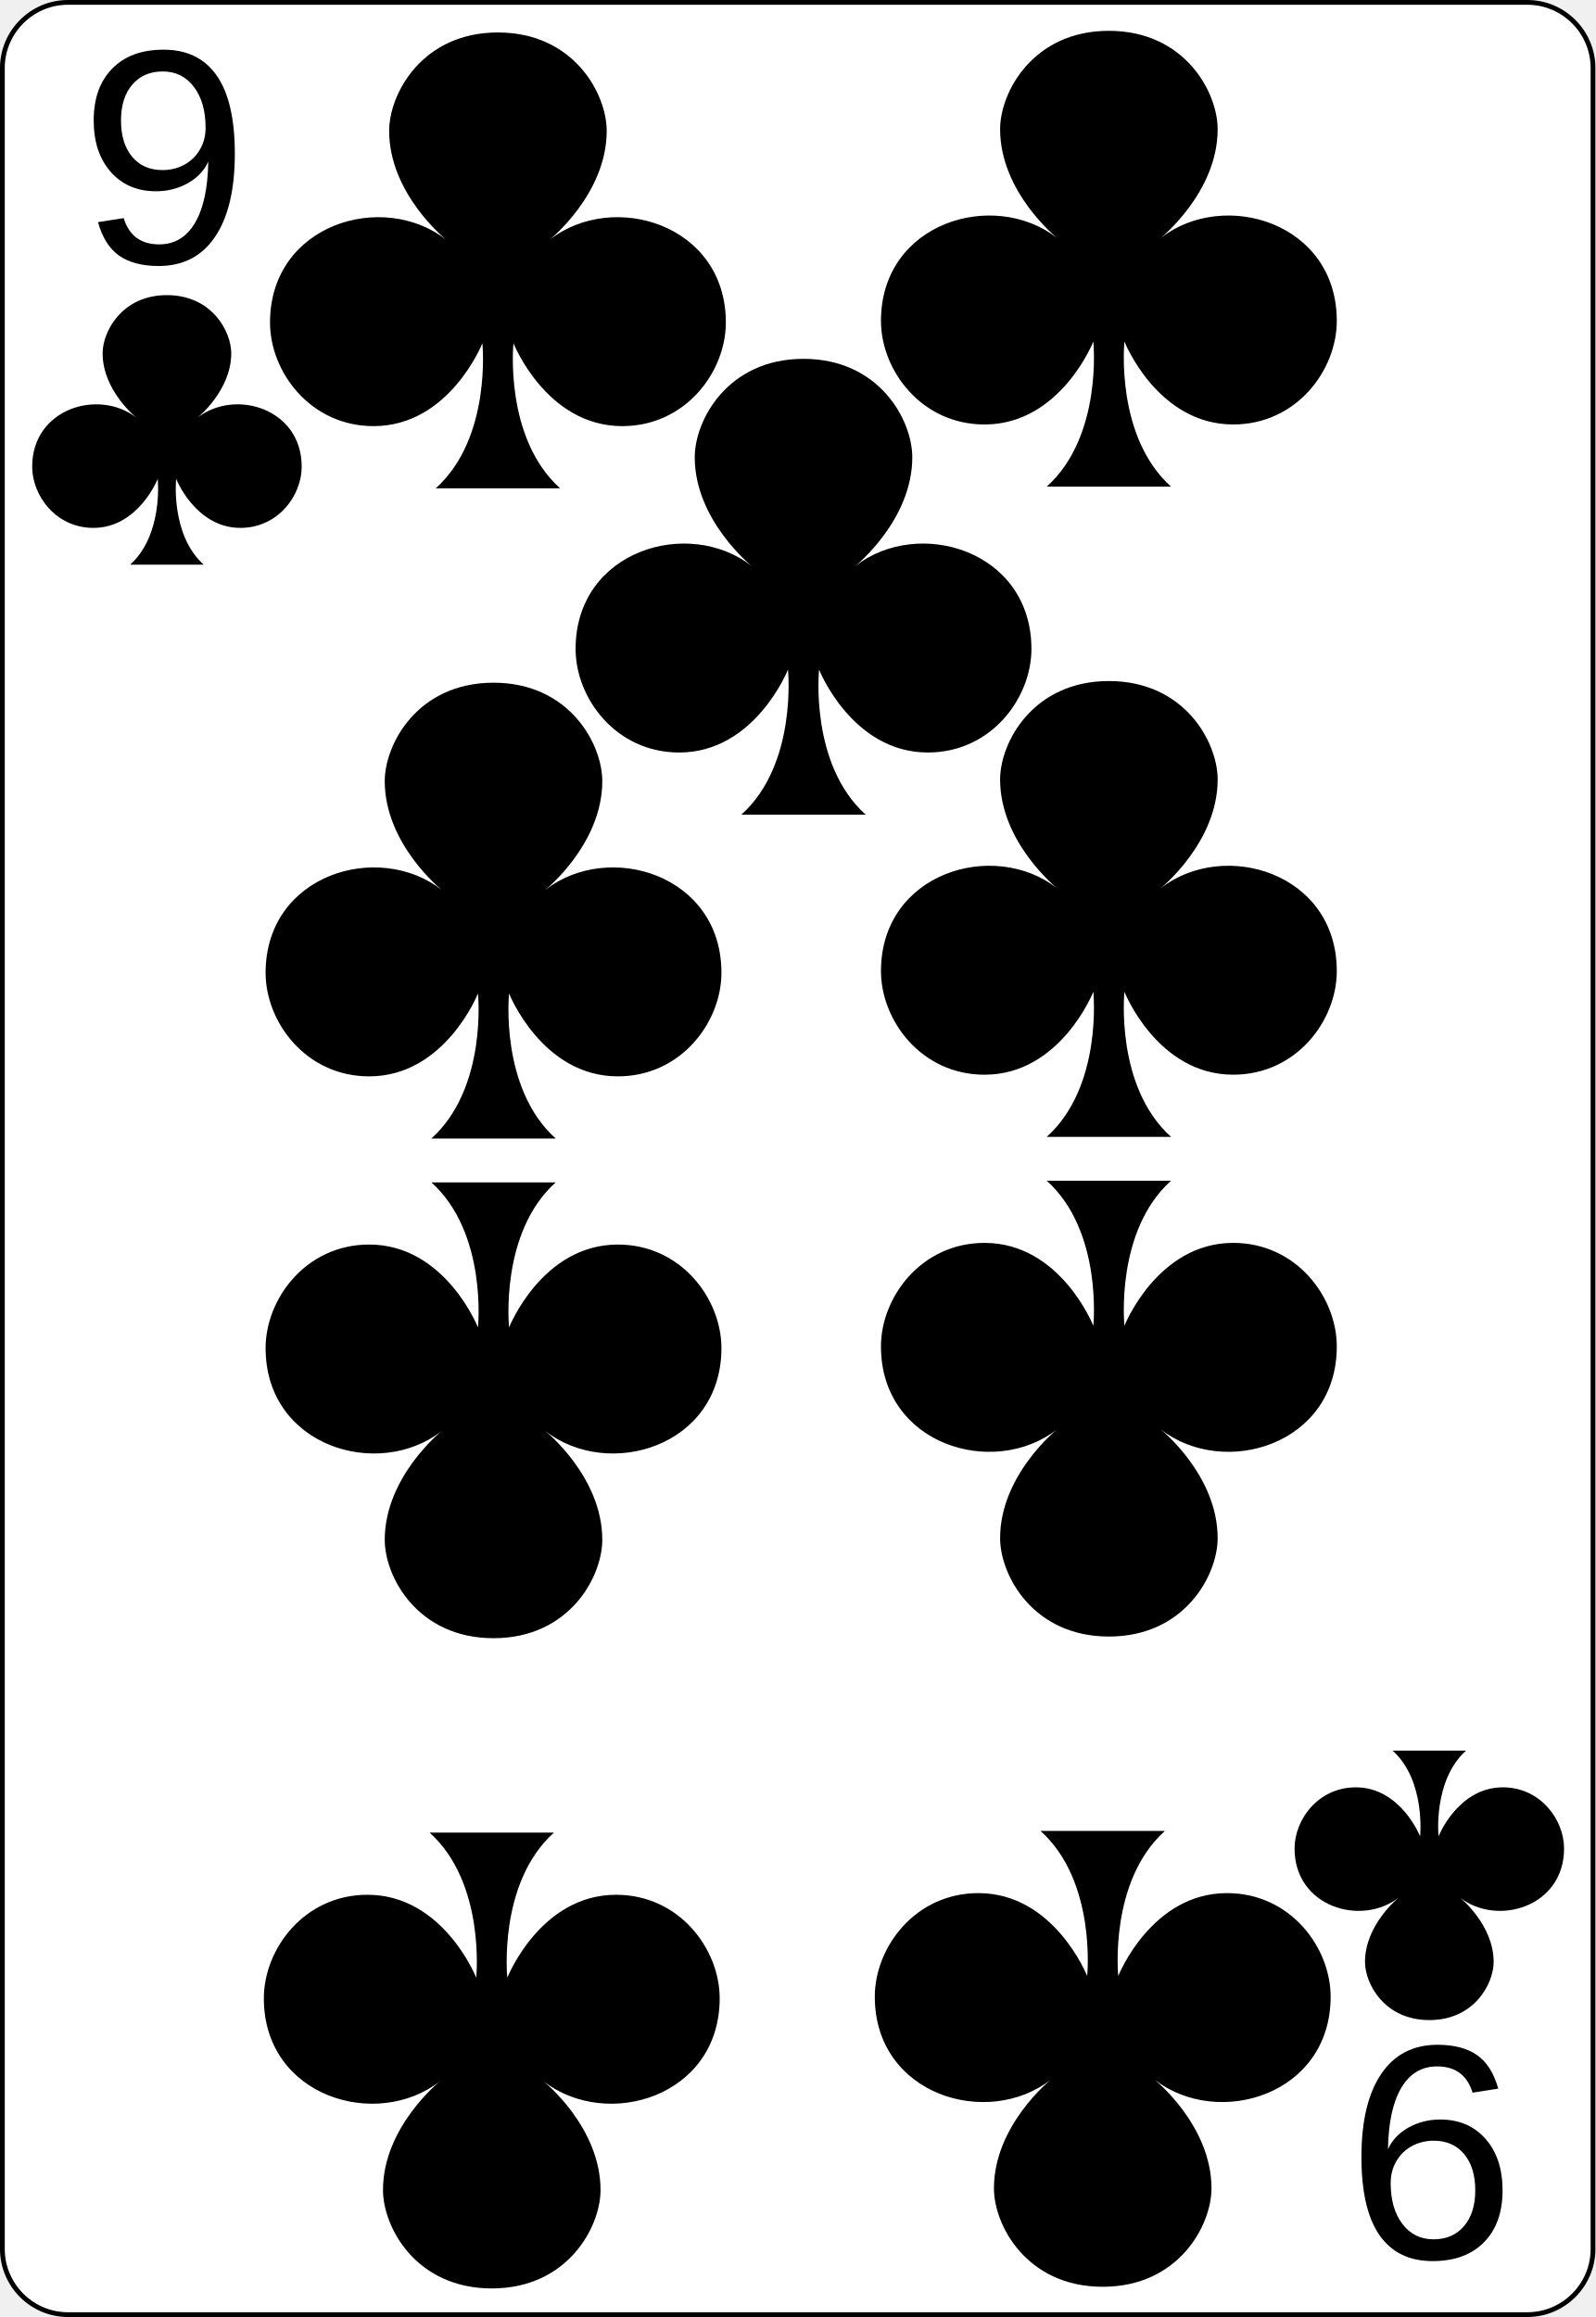
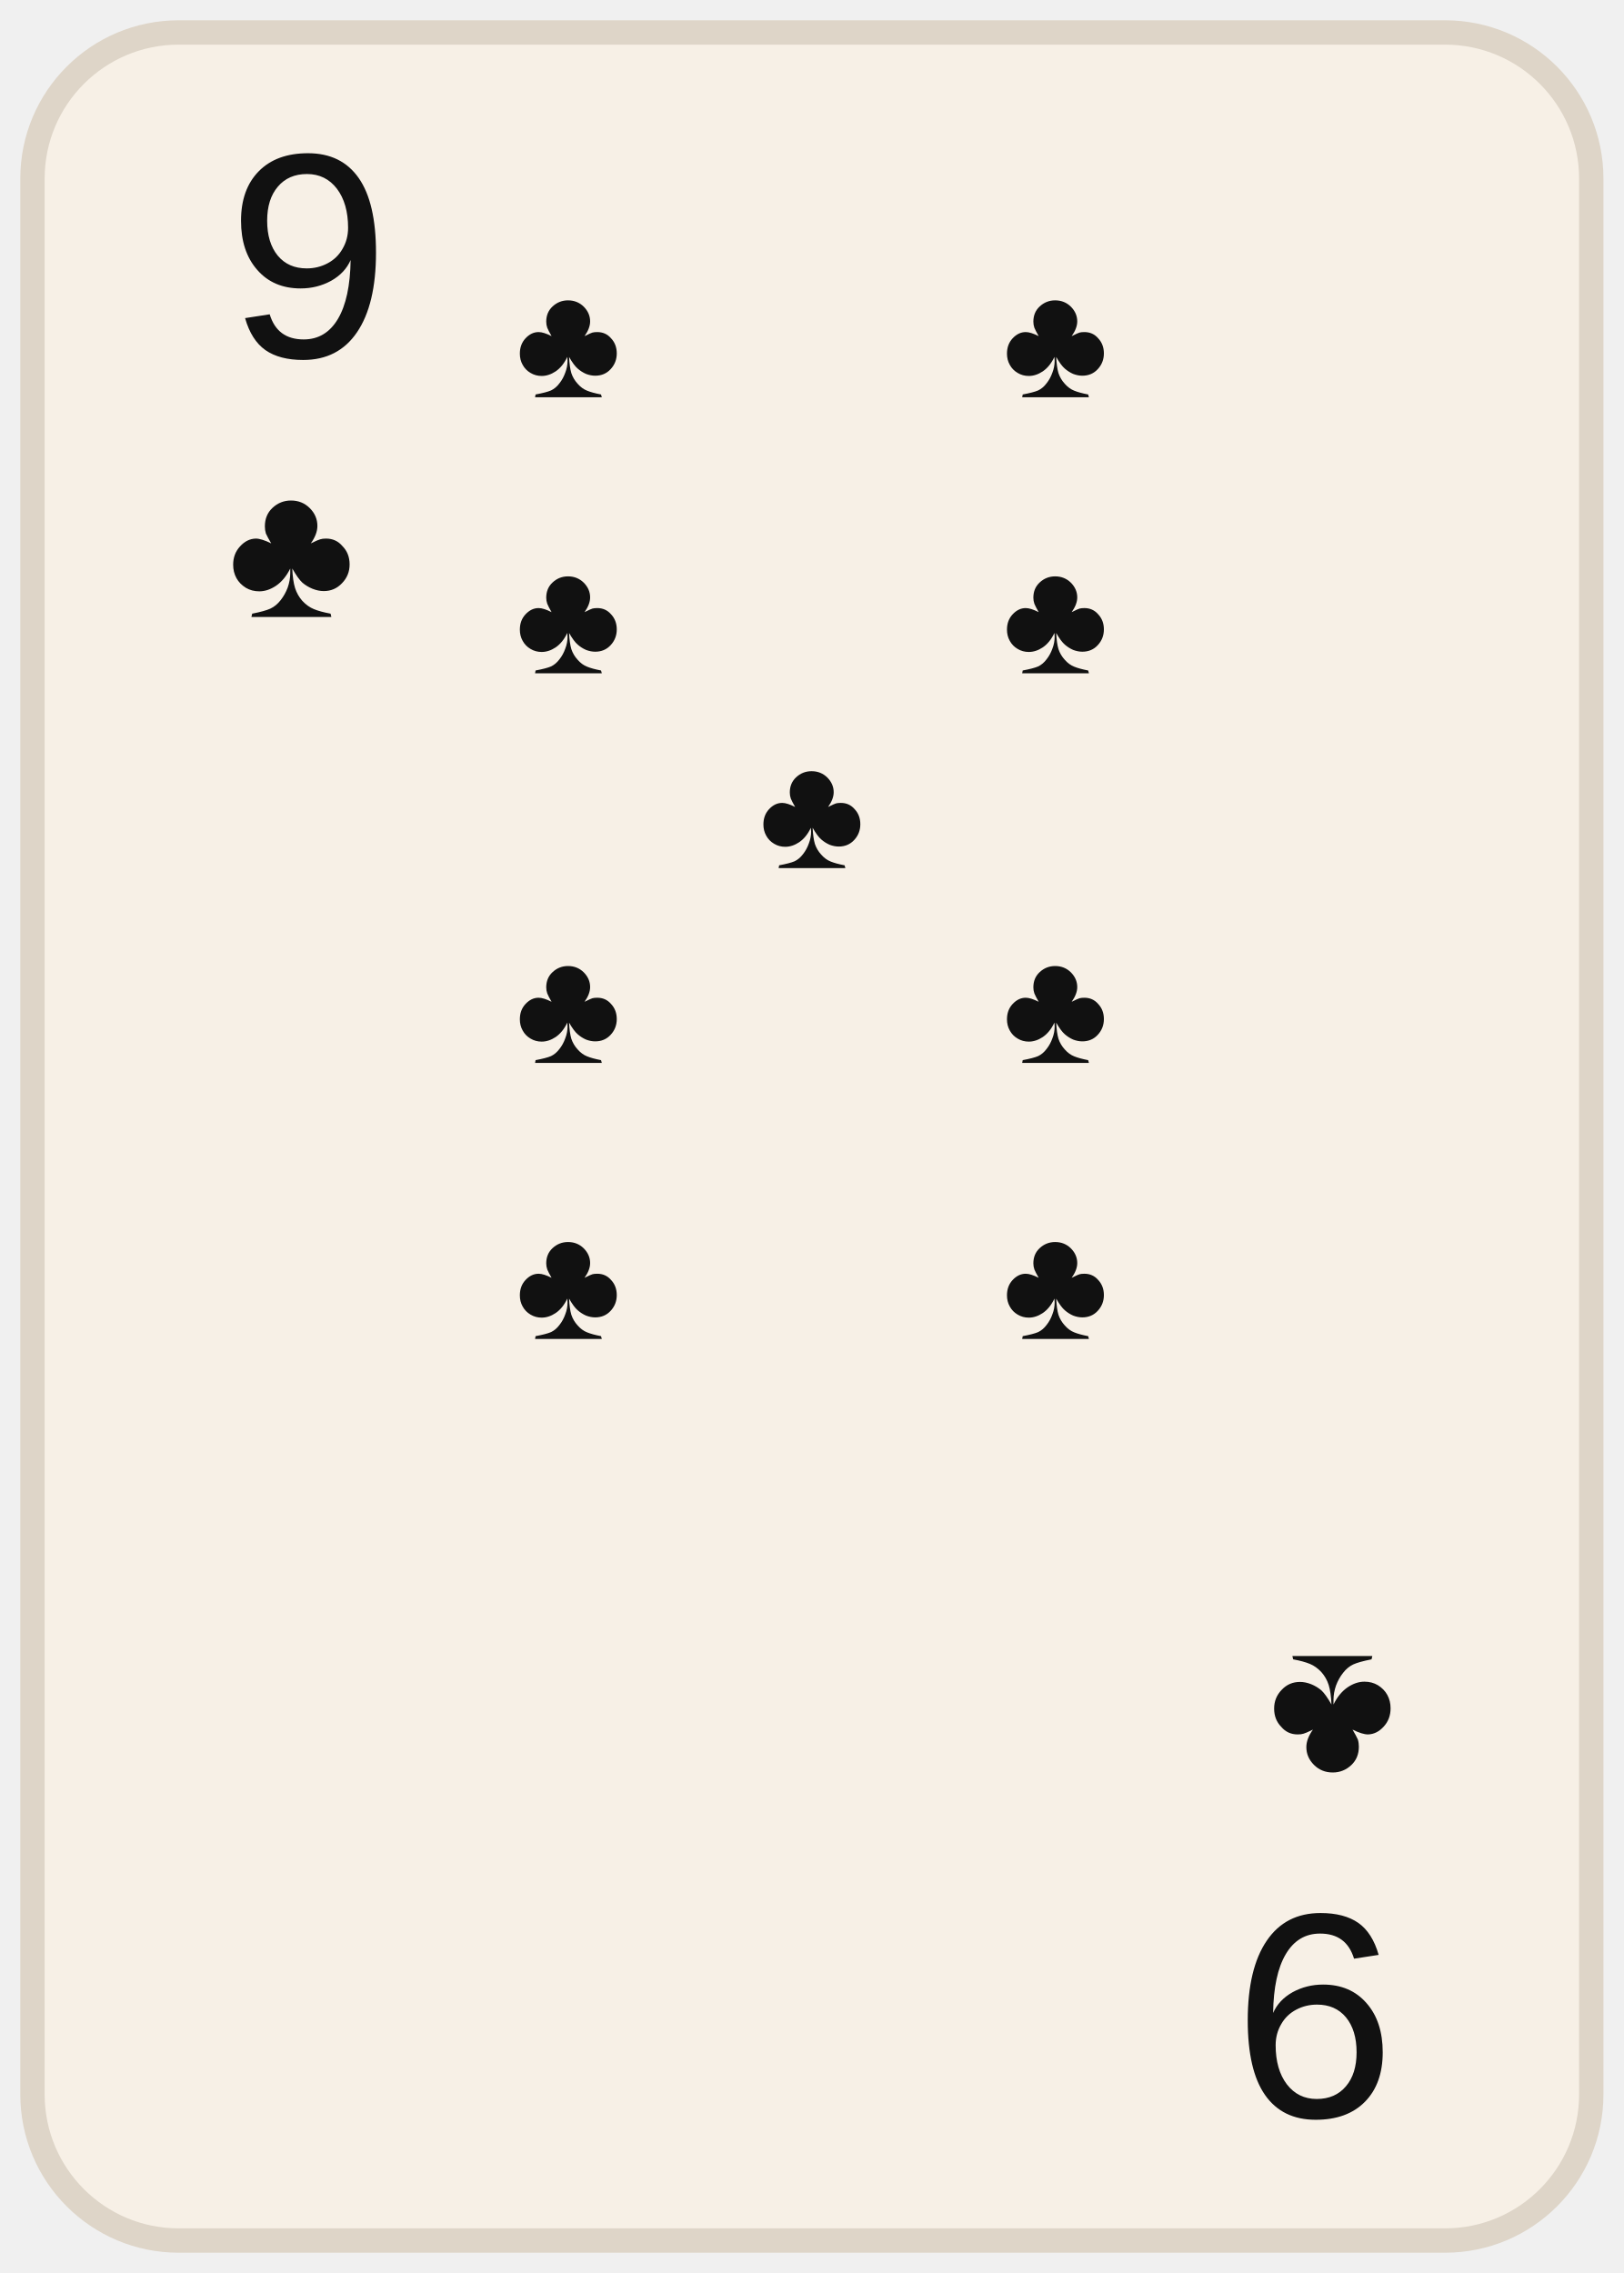
- <svg xmlns="http://www.w3.org/2000/svg" xml:space="preserve" width="222.783" height="323.556" viewBox="0 0 167.087 242.667">
-   <g style="fill-rule:nonzero;clip-rule:nonzero;stroke:#000;stroke-miterlimit:4">
-     <path d="M166.837 235.548c0 3.777-3.087 6.869-6.871 6.869H7.11c-3.775 0-6.861-3.092-6.861-6.87V7.12C.25 3.343 3.336.25 7.11.25h152.856c3.784 0 6.87 3.093 6.87 6.87z" style="fill:#fff;stroke-width:.5" />
+ <svg xmlns="http://www.w3.org/2000/svg" viewBox="0 0 100 140" role="img" aria-label="9 of C">
+   <rect x="2" y="2" width="96" height="136" rx="9" fill="#f7f0e6" stroke="#ded5c8" stroke-width="1.5" />
+   <text x="14" y="22" fill="#111111" font-family="Haskoy, -apple-system, Segoe UI, Arial, sans-serif" font-size="18" font-weight="500">9</text>
+   <text x="14" y="38" fill="#111111" font-family="Haskoy, -apple-system, Segoe UI, Arial, sans-serif" font-size="12" font-weight="500">♣</text>
+   <g>
+     <text x="35" y="21" text-anchor="middle" dominant-baseline="central" fill="#111111" font-family="Haskoy, -apple-system, Segoe UI, Arial, sans-serif" font-size="10" font-weight="500">♣</text>
+     <text x="65" y="21" text-anchor="middle" dominant-baseline="central" fill="#111111" font-family="Haskoy, -apple-system, Segoe UI, Arial, sans-serif" font-size="10" font-weight="500">♣</text>
+     <text x="35" y="38" text-anchor="middle" dominant-baseline="central" fill="#111111" font-family="Haskoy, -apple-system, Segoe UI, Arial, sans-serif" font-size="10" font-weight="500">♣</text>
+     <text x="65" y="38" text-anchor="middle" dominant-baseline="central" fill="#111111" font-family="Haskoy, -apple-system, Segoe UI, Arial, sans-serif" font-size="10" font-weight="500">♣</text>
+     <text x="50" y="50" text-anchor="middle" dominant-baseline="central" fill="#111111" font-family="Haskoy, -apple-system, Segoe UI, Arial, sans-serif" font-size="10" font-weight="500">♣</text>
+     <text x="35" y="62" text-anchor="middle" dominant-baseline="central" fill="#111111" font-family="Haskoy, -apple-system, Segoe UI, Arial, sans-serif" font-size="10" font-weight="500">♣</text>
+     <text x="65" y="62" text-anchor="middle" dominant-baseline="central" fill="#111111" font-family="Haskoy, -apple-system, Segoe UI, Arial, sans-serif" font-size="10" font-weight="500">♣</text>
+     <text x="35" y="79" text-anchor="middle" dominant-baseline="central" fill="#111111" font-family="Haskoy, -apple-system, Segoe UI, Arial, sans-serif" font-size="10" font-weight="500">♣</text>
+     <text x="65" y="79" text-anchor="middle" dominant-baseline="central" fill="#111111" font-family="Haskoy, -apple-system, Segoe UI, Arial, sans-serif" font-size="10" font-weight="500">♣</text>
  </g>
-   <text xml:space="preserve" x="8.311" y="27.548" style="font-size:32px;font-style:normal;font-weight:400;line-height:125%;letter-spacing:0;word-spacing:0;fill:#000;fill-opacity:1;stroke:none;font-family:Bitstream Vera Sans">
-     <tspan x="8.311" y="27.548" style="font-style:normal;font-variant:normal;font-weight:400;font-stretch:normal;font-family:Arial;-inkscape-font-specification:Arial">9</tspan>
-   </text>
-   <path d="M50.291 22.698s2.375-1.9 2.375-4.534c0-1.542-1.369-4.102-4.534-4.102s-4.534 2.561-4.534 4.102c0 2.634 2.375 4.534 2.375 4.534-2.638-2.055-7.34-.652-7.34 3.455 0 2.056 1.68 4.318 4.317 4.318 3.165 0 4.534-3.455 4.534-3.455s.402 3.938-1.943 6.046h5.182c-2.345-2.107-1.943-6.046-1.943-6.046s1.37 3.455 4.534 3.455c2.64 0 4.318-2.263 4.318-4.318 0-4.107-4.703-5.51-7.34-3.455" style="fill:#000" transform="translate(-54.025 10.018)scale(1.48565)" />
-   <text xml:space="preserve" x="-158.864" y="-214.467" style="font-size:32px;font-style:normal;font-weight:400;line-height:125%;letter-spacing:0;word-spacing:0;fill:#000;fill-opacity:1;stroke:none;font-family:Bitstream Vera Sans" transform="scale(-1)">
-     <tspan x="-158.864" y="-214.467" style="font-style:normal;font-variant:normal;font-weight:400;font-stretch:normal;font-family:Arial;-inkscape-font-specification:Arial">9</tspan>
-   </text>
-   <path d="M50.291 22.698s2.375-1.9 2.375-4.534c0-1.542-1.369-4.102-4.534-4.102s-4.534 2.561-4.534 4.102c0 2.634 2.375 4.534 2.375 4.534-2.638-2.055-7.34-.652-7.34 3.455 0 2.056 1.68 4.318 4.317 4.318 3.165 0 4.534-3.455 4.534-3.455s.402 3.938-1.943 6.046h5.182c-2.345-2.107-1.943-6.046-1.943-6.046s1.37 3.455 4.534 3.455c2.64 0 4.318-2.263 4.318-4.318 0-4.107-4.703-5.51-7.34-3.455" style="fill:#000" transform="translate(221.2 232.462)scale(-1.48565)" />
-   <path d="M57.573 25.1s5.967-4.774 5.967-11.392C63.54 9.834 60.1 3.4 52.148 3.4S40.756 9.836 40.756 13.708c0 6.618 5.968 11.392 5.968 11.392-6.629-5.163-18.445-1.638-18.445 8.68 0 5.167 4.22 10.85 10.849 10.85 7.952 0 11.392-8.68 11.392-8.68s1.01 9.894-4.882 15.19h13.02c-5.892-5.294-4.882-15.19-4.882-15.19s3.44 8.68 11.392 8.68c6.631 0 10.85-5.686 10.85-10.85 0-10.318-11.817-13.843-18.445-8.68m-.463 68.1s5.968-4.773 5.968-11.391c0-3.875-3.44-10.307-11.392-10.307-7.953 0-11.392 6.435-11.392 10.307 0 6.618 5.967 11.392 5.967 11.392-6.628-5.164-18.445-1.638-18.445 8.68 0 5.167 4.221 10.85 10.85 10.85 7.952 0 11.392-8.68 11.392-8.68s1.01 9.894-4.882 15.19h13.02c-5.892-5.294-4.882-15.19-4.882-15.19s3.44 8.68 11.392 8.68c6.63 0 10.85-5.686 10.85-10.85 0-10.318-11.817-13.844-18.446-8.68m64.448-68.275s5.967-4.774 5.967-11.392c0-3.874-3.44-10.306-11.392-10.306s-11.392 6.434-11.392 10.306c0 6.618 5.968 11.392 5.968 11.392-6.629-5.163-18.445-1.638-18.445 8.681 0 5.166 4.22 10.85 10.85 10.85 7.951 0 11.391-8.681 11.391-8.681s1.01 9.894-4.882 15.19h13.02c-5.892-5.293-4.882-15.19-4.882-15.19s3.44 8.68 11.392 8.68c6.631 0 10.85-5.685 10.85-10.849 0-10.319-11.817-13.844-18.445-8.68m0 68.1s5.967-4.774 5.967-11.392c0-3.874-3.44-10.307-11.392-10.307s-11.392 6.435-11.392 10.307c0 6.618 5.968 11.392 5.968 11.392-6.629-5.163-18.445-1.638-18.445 8.681 0 5.166 4.22 10.85 10.85 10.85 7.951 0 11.391-8.682 11.391-8.682s1.01 9.895-4.882 15.191h13.02c-5.892-5.294-4.882-15.19-4.882-15.19s3.44 8.68 11.392 8.68c6.631 0 10.85-5.686 10.85-10.849 0-10.32-11.817-13.844-18.445-8.681" style="fill:#000" />
-   <path d="M89.577 59.281s5.967-4.774 5.967-11.392c0-3.874-3.44-10.307-11.392-10.307S72.76 44.017 72.76 47.89c0 6.618 5.967 11.392 5.967 11.392-6.628-5.163-18.445-1.638-18.445 8.681 0 5.166 4.222 10.85 10.85 10.85 7.952 0 11.392-8.682 11.392-8.682s1.01 9.895-4.882 15.191h13.02c-5.892-5.294-4.882-15.19-4.882-15.19s3.44 8.68 11.392 8.68c6.63 0 10.85-5.686 10.85-10.849 0-10.32-11.817-13.844-18.445-8.68m20.486 158.519s-5.968 4.774-5.968 11.392c0 3.875 3.44 10.307 11.392 10.307 7.953 0 11.392-6.435 11.392-10.307 0-6.618-5.967-11.392-5.967-11.392 6.628 5.164 18.445 1.638 18.445-8.68 0-5.167-4.221-10.85-10.85-10.85-7.952 0-11.392 8.68-11.392 8.68s-1.01-9.894 4.882-15.19h-13.02c5.892 5.294 4.882 15.19 4.882 15.19s-3.44-8.68-11.392-8.68c-6.63 0-10.85 5.686-10.85 10.85 0 10.318 11.817 13.844 18.446 8.68m.645-68.101s-5.967 4.774-5.967 11.392c0 3.875 3.44 10.307 11.392 10.307s11.392-6.435 11.392-10.307c0-6.618-5.967-11.392-5.967-11.392 6.628 5.164 18.444 1.639 18.444-8.68 0-5.166-4.22-10.85-10.849-10.85-7.952 0-11.392 8.681-11.392 8.681s-1.01-9.894 4.882-15.191h-13.02c5.892 5.294 4.882 15.191 4.882 15.191s-3.44-8.68-11.392-8.68c-6.63 0-10.85 5.685-10.85 10.848 0 10.32 11.817 13.845 18.445 8.681m-64.63 68.275s-5.968 4.774-5.968 11.392c0 3.874 3.44 10.307 11.392 10.307s11.392-6.435 11.392-10.307c0-6.618-5.967-11.392-5.967-11.392 6.628 5.163 18.445 1.638 18.445-8.681 0-5.166-4.221-10.85-10.85-10.85-7.952 0-11.392 8.682-11.392 8.682s-1.01-9.895 4.882-15.191h-13.02c5.892 5.294 4.882 15.19 4.882 15.19s-3.44-8.68-11.392-8.68c-6.63 0-10.85 5.686-10.85 10.849 0 10.32 11.817 13.844 18.446 8.68m.183-68.1s-5.967 4.774-5.967 11.392c0 3.875 3.44 10.307 11.392 10.307s11.392-6.435 11.392-10.307c0-6.618-5.968-11.392-5.968-11.392 6.629 5.163 18.445 1.638 18.445-8.68 0-5.167-4.22-10.85-10.849-10.85-7.952 0-11.392 8.68-11.392 8.68s-1.01-9.894 4.882-15.19h-13.02c5.892 5.294 4.882 15.19 4.882 15.19s-3.44-8.68-11.392-8.68c-6.631 0-10.85 5.686-10.85 10.85 0 10.318 11.817 13.843 18.445 8.68" style="fill:#000" />
+   <g transform="rotate(180 50 70)">
+     <text x="14" y="22" fill="#111111" font-family="Haskoy, -apple-system, Segoe UI, Arial, sans-serif" font-size="18" font-weight="500">9</text>
+     <text x="14" y="38" fill="#111111" font-family="Haskoy, -apple-system, Segoe UI, Arial, sans-serif" font-size="12" font-weight="500">♣</text>
+   </g>
</svg>
